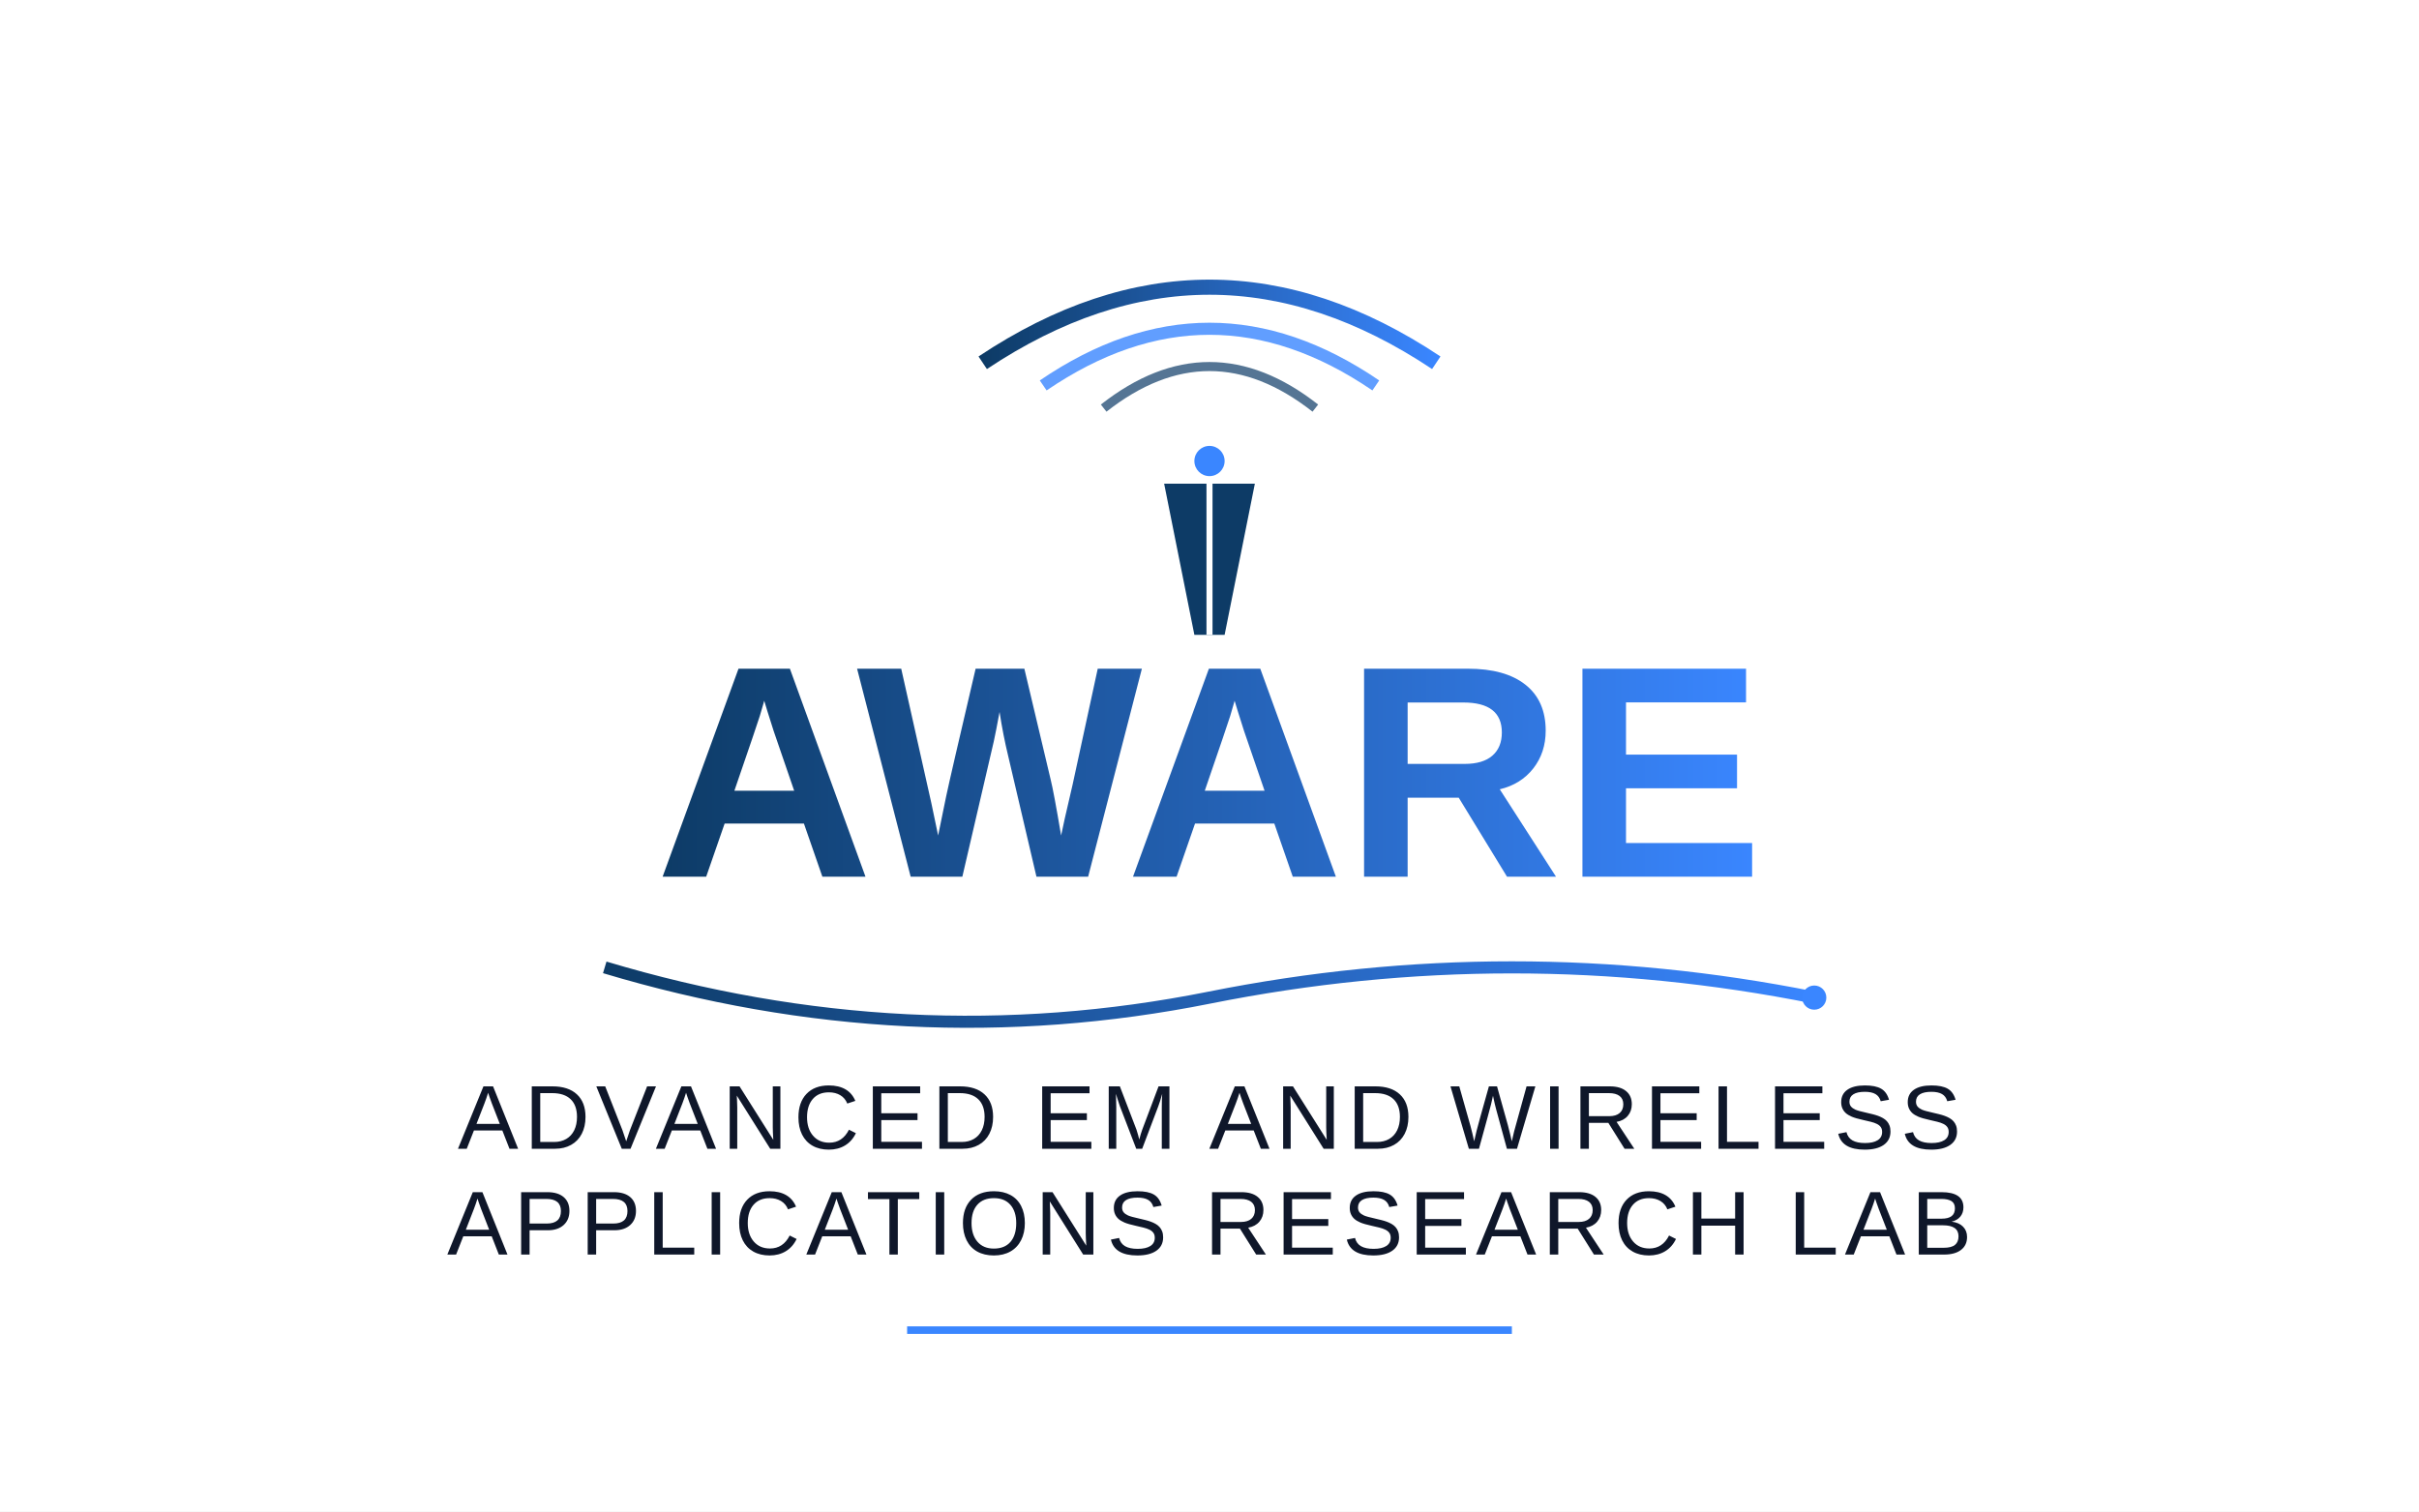
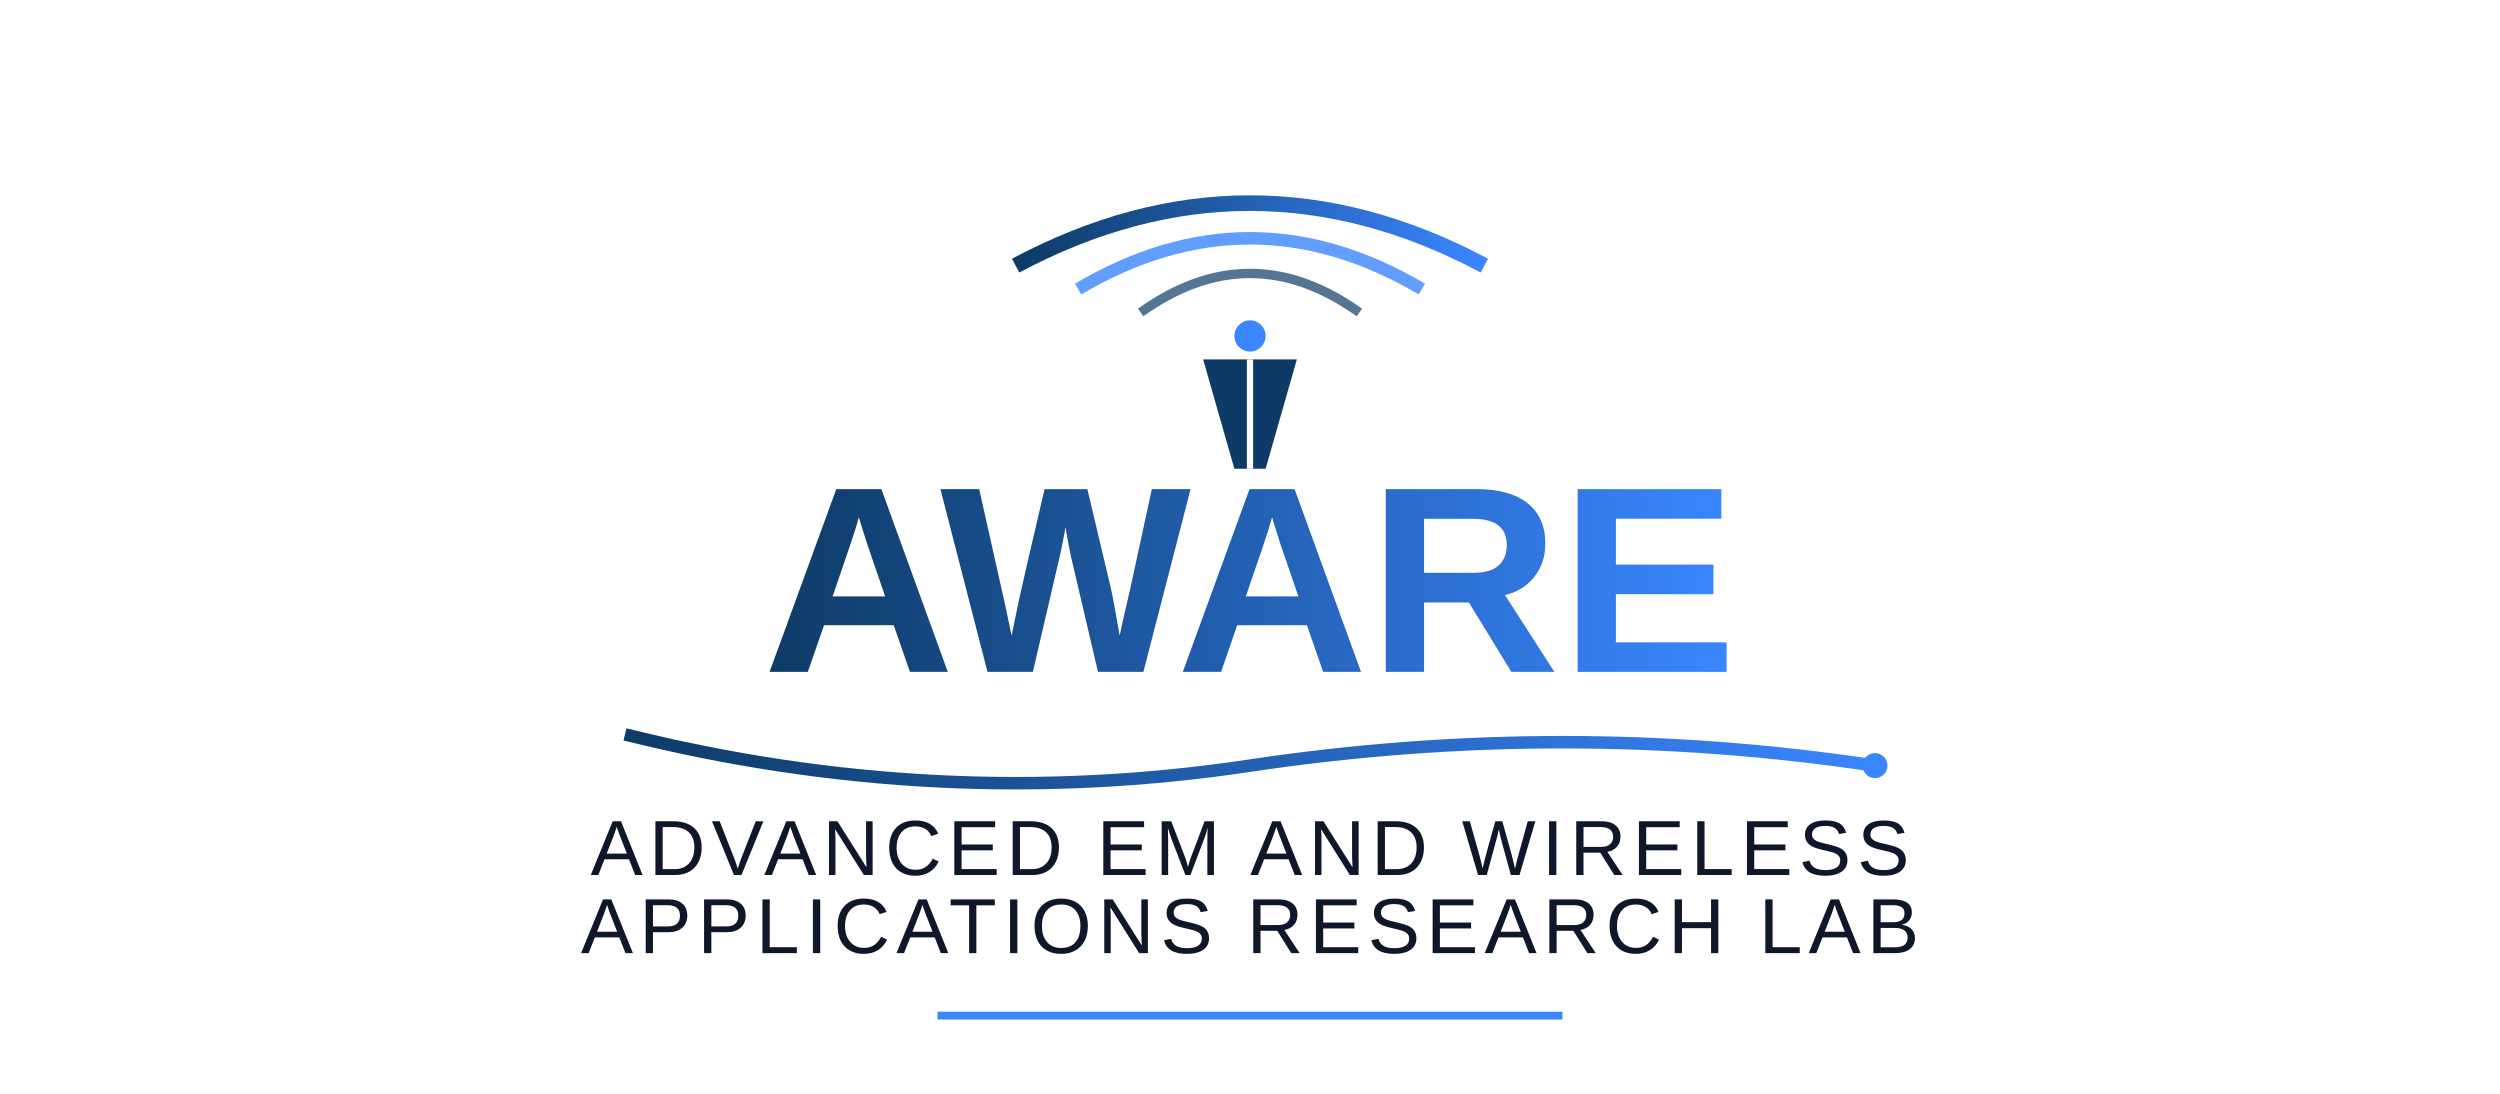
- <svg xmlns="http://www.w3.org/2000/svg" width="1600" height="1000" viewBox="0 0 1600 1000">
+ <svg xmlns="http://www.w3.org/2000/svg" width="1600" height="700" viewBox="0 0 1600 700">
  <defs>
    <linearGradient id="awareGradient" x1="0%" y1="0%" x2="100%" y2="0%">
      <stop offset="0%" stop-color="#0d3b66" />
      <stop offset="100%" stop-color="#3a86ff" />
    </linearGradient>
    <linearGradient id="waveGradient" x1="0%" y1="0%" x2="100%" y2="0%">
      <stop offset="0%" stop-color="#0d3b66" />
      <stop offset="100%" stop-color="#3a86ff" />
    </linearGradient>
  </defs>
  <rect width="100%" height="100%" fill="#ffffff" />
-   <path d="M650 240 Q800 140 950 240" stroke="url(#awareGradient)" stroke-width="10" fill="none" />
-   <path d="M690 255 Q800 180 910 255" stroke="#3a86ff" stroke-width="8" fill="none" opacity="0.8" />
-   <path d="M730 270 Q800 215 870 270" stroke="#0d3b66" stroke-width="6" fill="none" opacity="0.7" />
-   <polygon points="770,320 830,320 810,420 790,420" fill="#0d3b66" />
-   <line x1="800" y1="320" x2="800" y2="420" stroke="#ffffff" stroke-width="4" />
-   <circle cx="800" cy="305" r="10" fill="#3a86ff" />
-   <text x="800" y="580" font-family="Montserrat, Arial, sans-serif" font-size="200" font-weight="700" text-anchor="middle" fill="url(#awareGradient)">
+   <path d="M650 170 Q800 90 950 170" stroke="url(#awareGradient)" stroke-width="10" fill="none" />
+   <path d="M690 185 Q800 120 910 185" stroke="#3a86ff" stroke-width="8" fill="none" opacity="0.8" />
+   <path d="M730 200 Q800 150 870 200" stroke="#0d3b66" stroke-width="6" fill="none" opacity="0.7" />
+   <polygon points="770,230 830,230 810,300 790,300" fill="#0d3b66" />
+   <line x1="800" y1="230" x2="800" y2="300" stroke="#ffffff" stroke-width="4" />
+   <circle cx="800" cy="215" r="10" fill="#3a86ff" />
+   <text x="800" y="430" font-family="Montserrat, Arial, sans-serif" font-size="170" font-weight="700" text-anchor="middle" fill="url(#awareGradient)">
        AWARE
  </text>
-   <path d="M400 640 Q600 700 800 660 Q1000 620 1200 660" stroke="url(#waveGradient)" stroke-width="8" fill="none" />
-   <circle cx="1200" cy="660" r="8" fill="#3a86ff" />
-   <text x="800" y="760" font-family="Montserrat, Arial, sans-serif" font-size="60" letter-spacing="4" text-anchor="middle" fill="#0f172a">
+   <path d="M400 470 Q600 520 800 490 Q1000 460 1200 490" stroke="url(#waveGradient)" stroke-width="8" fill="none" />
+   <circle cx="1200" cy="490" r="8" fill="#3a86ff" />
+   <text x="800" y="560" font-family="Montserrat, Arial, sans-serif" font-size="50" letter-spacing="4" text-anchor="middle" fill="#0f172a">
        ADVANCED EM AND WIRELESS
  </text>
-   <text x="800" y="830" font-family="Montserrat, Arial, sans-serif" font-size="60" letter-spacing="4" text-anchor="middle" fill="#0f172a">
+   <text x="800" y="610" font-family="Montserrat, Arial, sans-serif" font-size="50" letter-spacing="4" text-anchor="middle" fill="#0f172a">
        APPLICATIONS RESEARCH LAB
  </text>
-   <line x1="600" y1="880" x2="1000" y2="880" stroke="#3a86ff" stroke-width="5" />
+   <line x1="600" y1="650" x2="1000" y2="650" stroke="#3a86ff" stroke-width="5" />
</svg>
